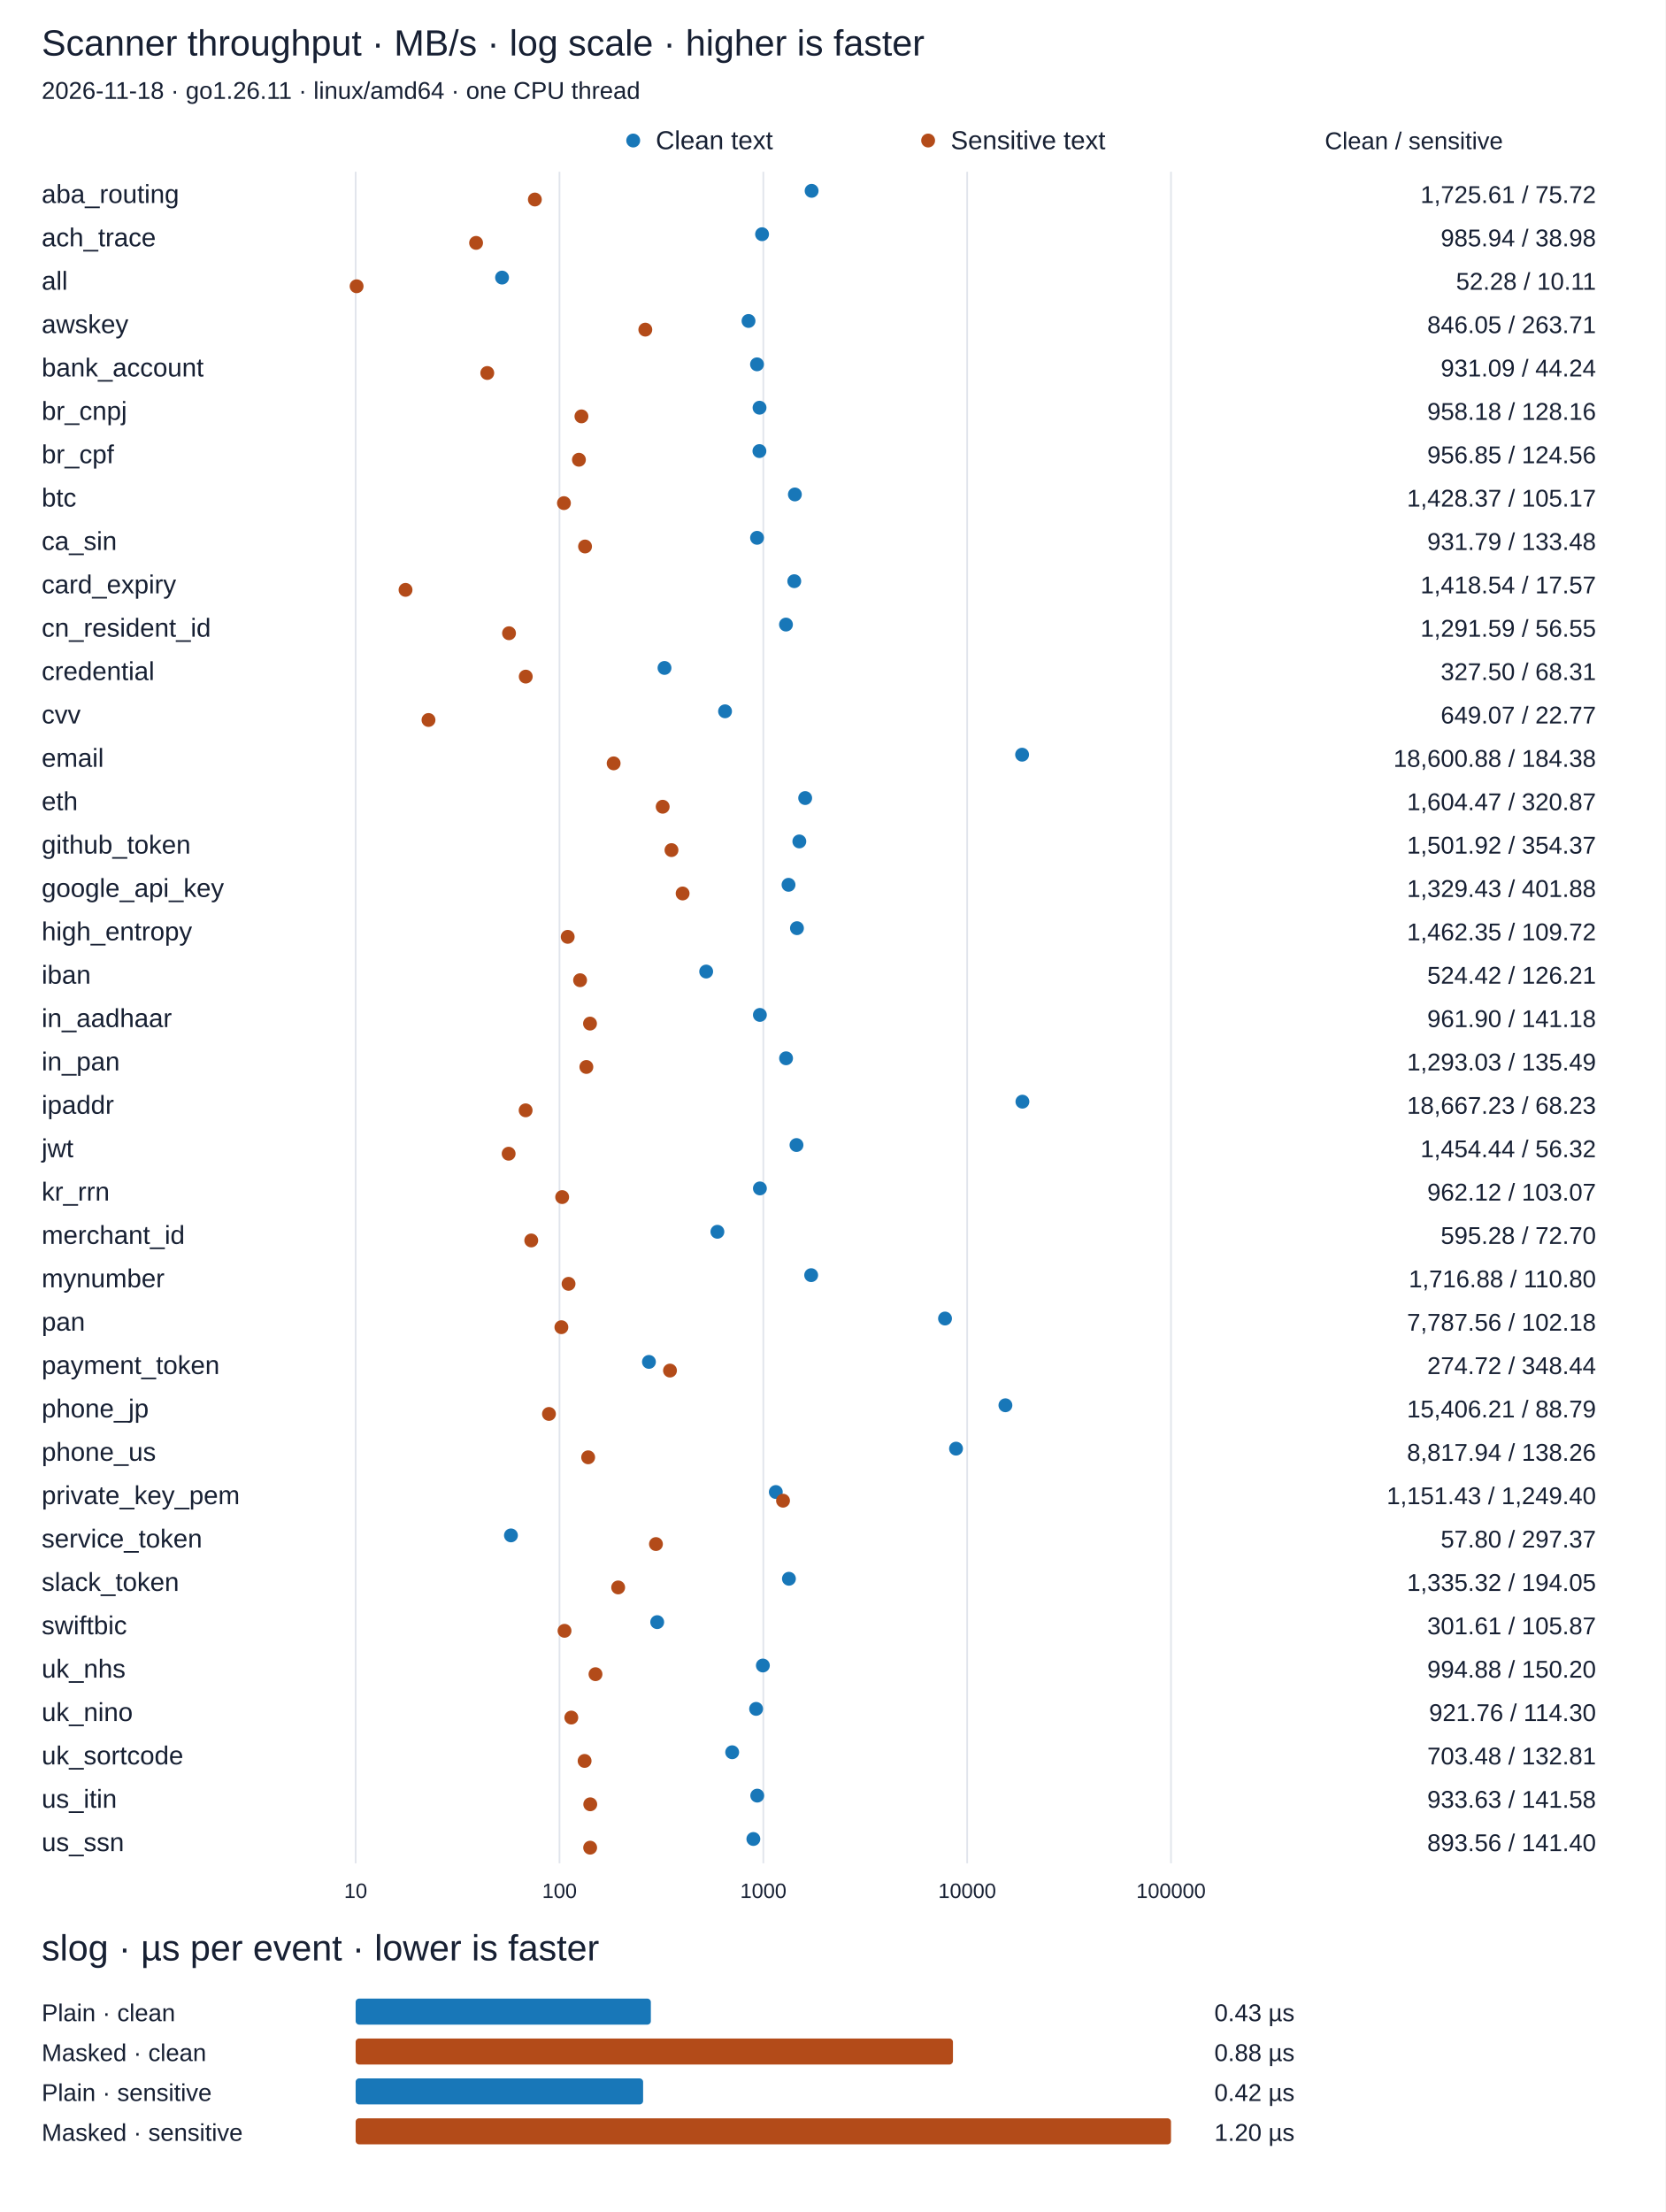
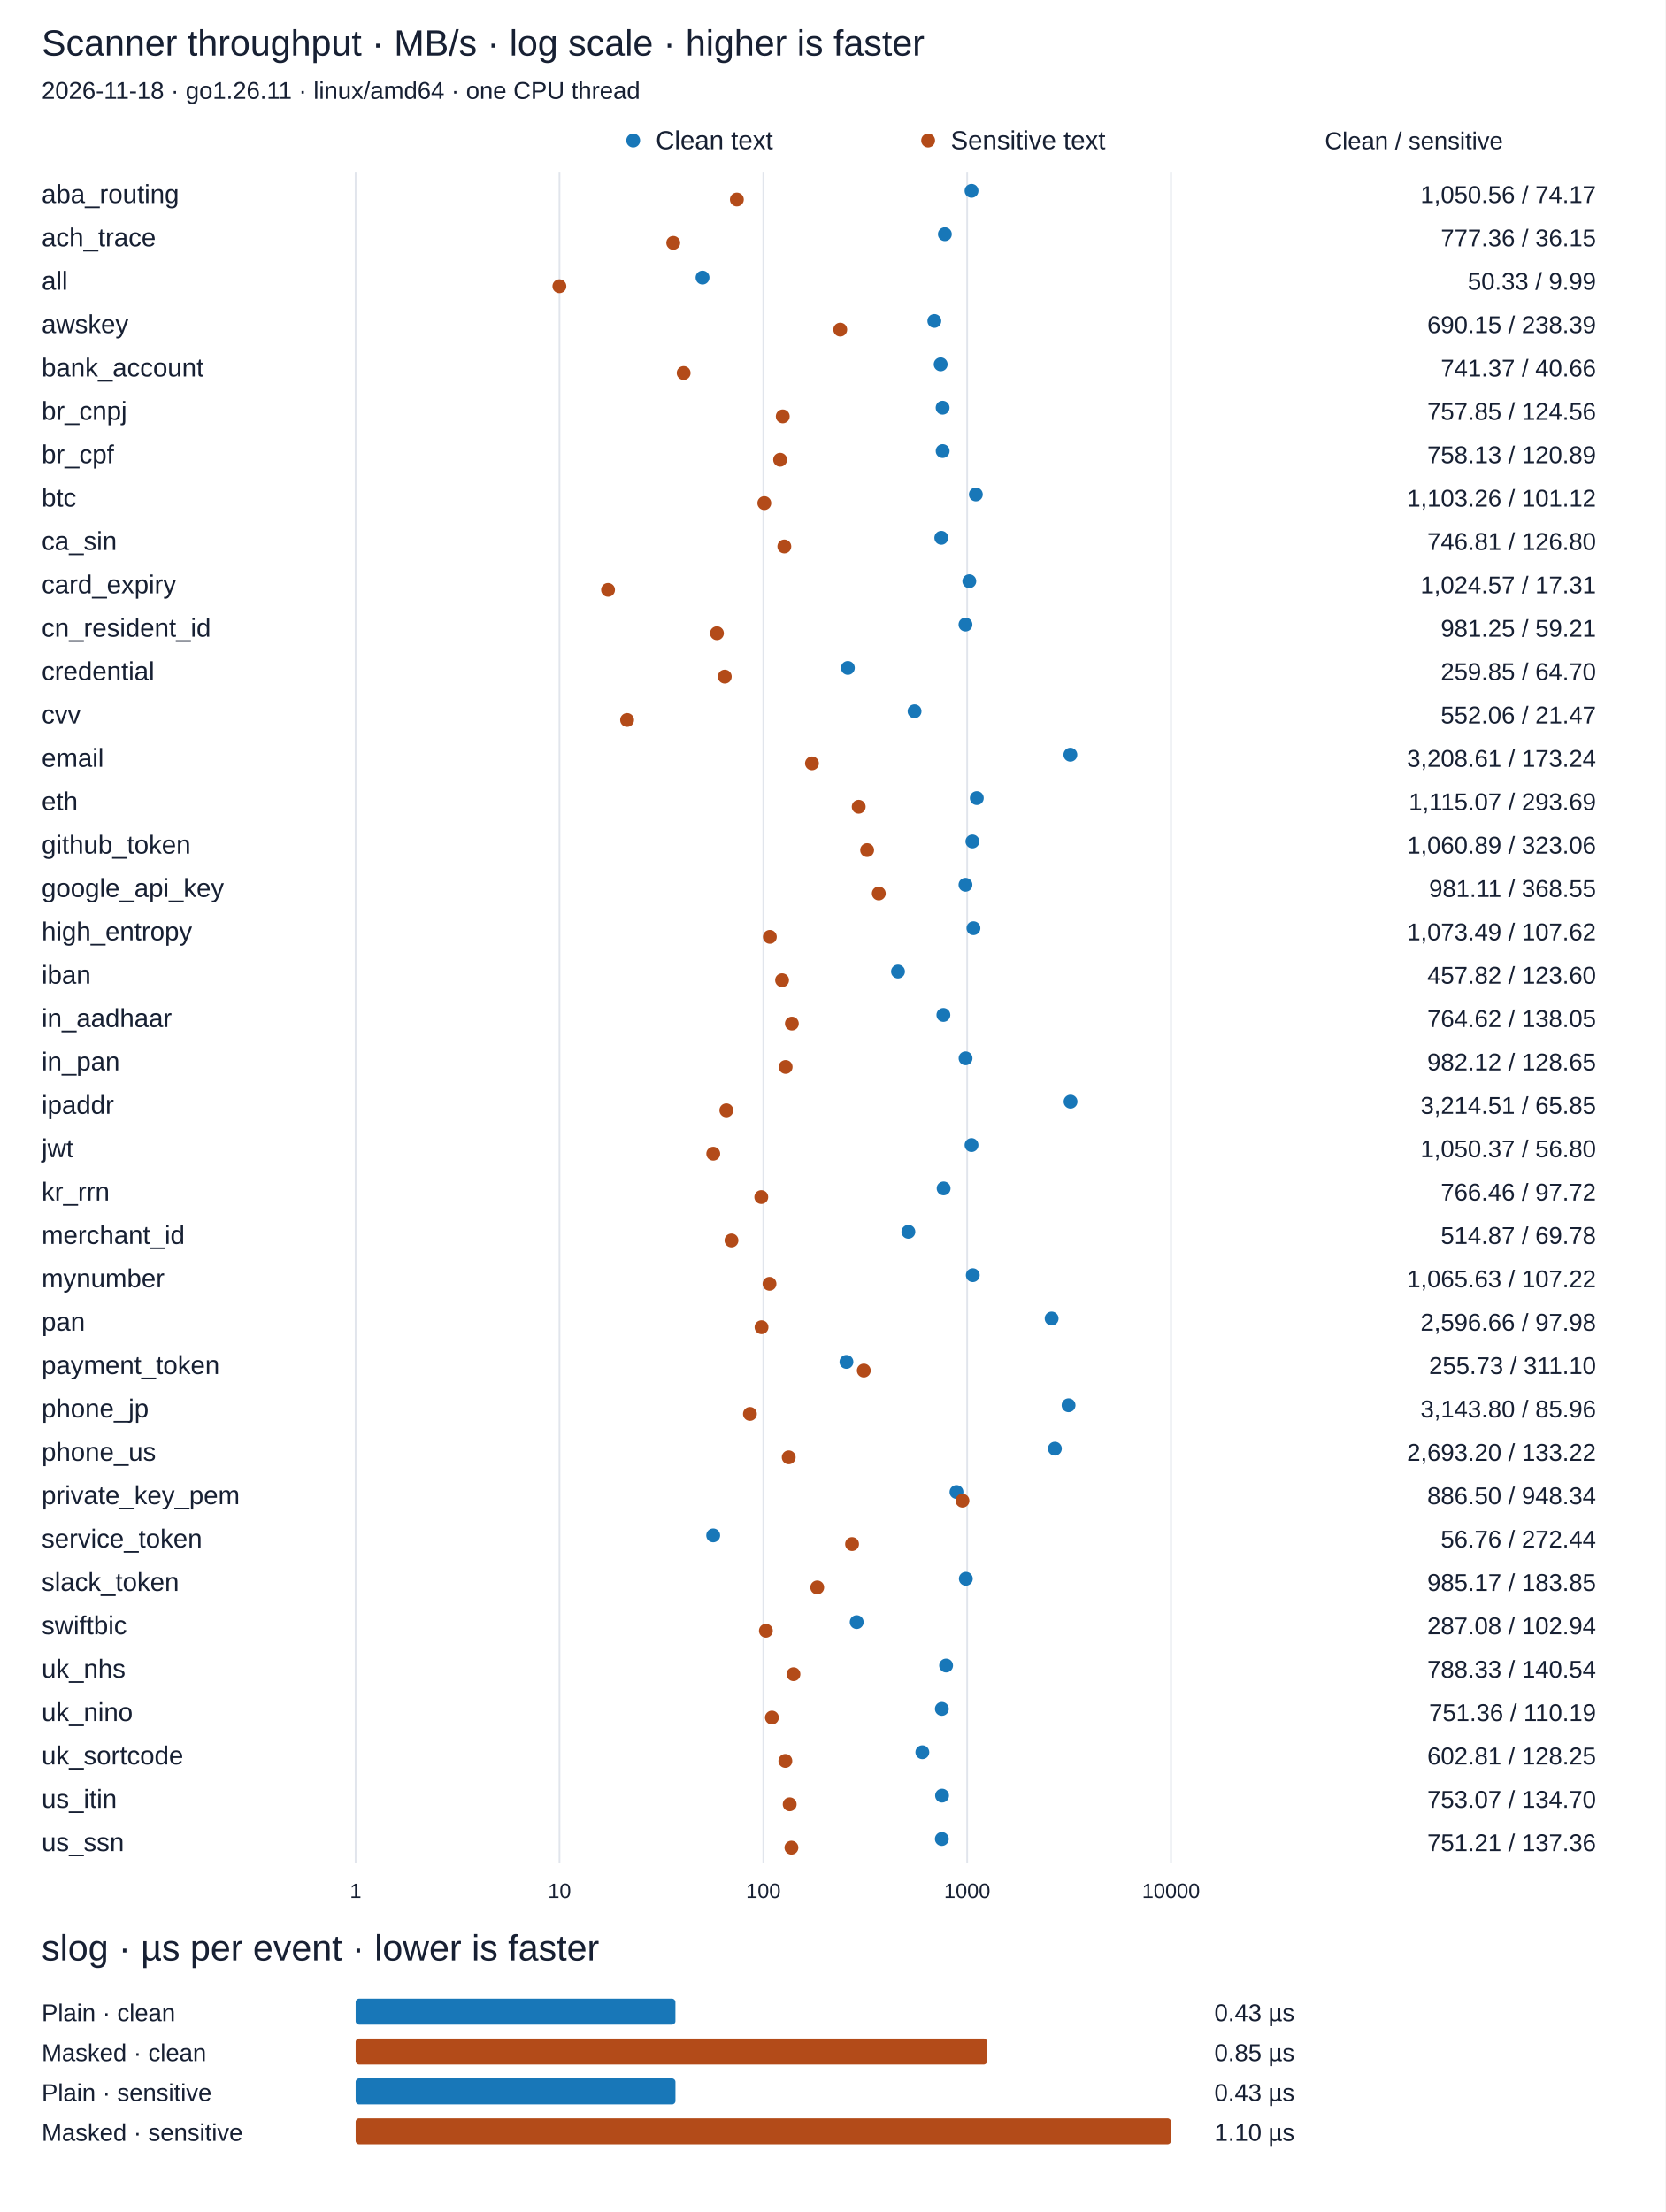
<svg xmlns="http://www.w3.org/2000/svg" width="960" height="1275" viewBox="0 0 960 1275" role="img">
  <rect width="100%" height="100%" fill="white" />
  <g font-family="Arial, sans-serif" font-size="15" fill="#172033">
    <text x="24" y="32" font-size="21" fill="#172033" text-anchor="start">Scanner throughput · MB/s · log scale · higher is faster</text>
    <text x="24" y="57" font-size="14" fill="#172033" text-anchor="start">2026-11-18 · go1.26.11 · linux/amd64 · one CPU thread</text>
    <circle cx="365.00" cy="81" r="4" fill="#1877b8" />
    <text x="378" y="86" font-size="15" fill="#172033" text-anchor="start">Clean text</text>
    <circle cx="535.00" cy="81" r="4" fill="#b34b19" />
    <text x="548" y="86" font-size="15" fill="#172033" text-anchor="start">Sensitive text</text>
    <text x="815" y="86" font-size="14" fill="#172033" text-anchor="middle">Clean / sensitive</text>
    <path d="M205.0,99 L205.0,1074" stroke="#e1e5ec" />
-     <text x="205.0" y="1094" font-size="12" fill="#172033" text-anchor="middle">10</text>
+     <text x="205.0" y="1094" font-size="12" fill="#172033" text-anchor="middle">1</text>
    <path d="M322.5,99 L322.5,1074" stroke="#e1e5ec" />
-     <text x="322.5" y="1094" font-size="12" fill="#172033" text-anchor="middle">100</text>
+     <text x="322.5" y="1094" font-size="12" fill="#172033" text-anchor="middle">10</text>
    <path d="M440.0,99 L440.0,1074" stroke="#e1e5ec" />
-     <text x="440.0" y="1094" font-size="12" fill="#172033" text-anchor="middle">1000</text>
+     <text x="440.0" y="1094" font-size="12" fill="#172033" text-anchor="middle">100</text>
    <path d="M557.5,99 L557.5,1074" stroke="#e1e5ec" />
-     <text x="557.5" y="1094" font-size="12" fill="#172033" text-anchor="middle">10000</text>
+     <text x="557.5" y="1094" font-size="12" fill="#172033" text-anchor="middle">1000</text>
    <path d="M675.0,99 L675.0,1074" stroke="#e1e5ec" />
-     <text x="675.0" y="1094" font-size="12" fill="#172033" text-anchor="middle">100000</text>
+     <text x="675.0" y="1094" font-size="12" fill="#172033" text-anchor="middle">10000</text>
    <text x="24" y="117" font-size="15" fill="#172033" text-anchor="start">aba_routing</text>
-     <circle cx="467.84" cy="110" r="4" fill="#1877b8" />
-     <circle cx="308.31" cy="115" r="4" fill="#b34b19" />
-     <text x="920" y="117" font-size="14" fill="#172033" text-anchor="end">1,725.61 / 75.72</text>
+     <circle cx="560.02" cy="110" r="4" fill="#1877b8" />
+     <circle cx="424.75" cy="115" r="4" fill="#b34b19" />
+     <text x="920" y="117" font-size="14" fill="#172033" text-anchor="end">1,050.56 / 74.17</text>
    <text x="24" y="142" font-size="15" fill="#172033" text-anchor="start">ach_trace</text>
-     <circle cx="439.28" cy="135" r="4" fill="#1877b8" />
-     <circle cx="274.43" cy="140" r="4" fill="#b34b19" />
-     <text x="920" y="142" font-size="14" fill="#172033" text-anchor="end">985.94 / 38.98</text>
+     <circle cx="544.65" cy="135" r="4" fill="#1877b8" />
+     <circle cx="388.08" cy="140" r="4" fill="#b34b19" />
+     <text x="920" y="142" font-size="14" fill="#172033" text-anchor="end">777.36 / 36.15</text>
    <text x="24" y="167" font-size="15" fill="#172033" text-anchor="start">all</text>
-     <circle cx="289.40" cy="160" r="4" fill="#1877b8" />
-     <circle cx="205.56" cy="165" r="4" fill="#b34b19" />
-     <text x="920" y="167" font-size="14" fill="#172033" text-anchor="end">52.28 / 10.11</text>
+     <circle cx="404.96" cy="160" r="4" fill="#1877b8" />
+     <circle cx="322.45" cy="165" r="4" fill="#b34b19" />
+     <text x="920" y="167" font-size="14" fill="#172033" text-anchor="end">50.33 / 9.99</text>
    <text x="24" y="192" font-size="15" fill="#172033" text-anchor="start">awskey</text>
-     <circle cx="431.47" cy="185" r="4" fill="#1877b8" />
-     <circle cx="371.98" cy="190" r="4" fill="#b34b19" />
-     <text x="920" y="192" font-size="14" fill="#172033" text-anchor="end">846.05 / 263.71</text>
+     <circle cx="538.58" cy="185" r="4" fill="#1877b8" />
+     <circle cx="484.33" cy="190" r="4" fill="#b34b19" />
+     <text x="920" y="192" font-size="14" fill="#172033" text-anchor="end">690.15 / 238.39</text>
    <text x="24" y="217" font-size="15" fill="#172033" text-anchor="start">bank_account</text>
-     <circle cx="436.36" cy="210" r="4" fill="#1877b8" />
-     <circle cx="280.88" cy="215" r="4" fill="#b34b19" />
-     <text x="920" y="217" font-size="14" fill="#172033" text-anchor="end">931.09 / 44.24</text>
+     <circle cx="542.23" cy="210" r="4" fill="#1877b8" />
+     <circle cx="394.08" cy="215" r="4" fill="#b34b19" />
+     <text x="920" y="217" font-size="14" fill="#172033" text-anchor="end">741.37 / 40.66</text>
    <text x="24" y="242" font-size="15" fill="#172033" text-anchor="start">br_cnpj</text>
-     <circle cx="437.82" cy="235" r="4" fill="#1877b8" />
-     <circle cx="335.16" cy="240" r="4" fill="#b34b19" />
-     <text x="920" y="242" font-size="14" fill="#172033" text-anchor="end">958.18 / 128.16</text>
+     <circle cx="543.35" cy="235" r="4" fill="#1877b8" />
+     <circle cx="451.20" cy="240" r="4" fill="#b34b19" />
+     <text x="920" y="242" font-size="14" fill="#172033" text-anchor="end">757.85 / 124.56</text>
    <text x="24" y="267" font-size="15" fill="#172033" text-anchor="start">br_cpf</text>
-     <circle cx="437.75" cy="260" r="4" fill="#1877b8" />
-     <circle cx="333.71" cy="265" r="4" fill="#b34b19" />
-     <text x="920" y="267" font-size="14" fill="#172033" text-anchor="end">956.85 / 124.56</text>
+     <circle cx="543.37" cy="260" r="4" fill="#1877b8" />
+     <circle cx="449.68" cy="265" r="4" fill="#b34b19" />
+     <text x="920" y="267" font-size="14" fill="#172033" text-anchor="end">758.13 / 120.89</text>
    <text x="24" y="292" font-size="15" fill="#172033" text-anchor="start">btc</text>
-     <circle cx="458.19" cy="285" r="4" fill="#1877b8" />
-     <circle cx="325.07" cy="290" r="4" fill="#b34b19" />
-     <text x="920" y="292" font-size="14" fill="#172033" text-anchor="end">1,428.37 / 105.17</text>
+     <circle cx="562.51" cy="285" r="4" fill="#1877b8" />
+     <circle cx="440.57" cy="290" r="4" fill="#b34b19" />
+     <text x="920" y="292" font-size="14" fill="#172033" text-anchor="end">1,103.26 / 101.12</text>
    <text x="24" y="317" font-size="15" fill="#172033" text-anchor="start">ca_sin</text>
-     <circle cx="436.39" cy="310" r="4" fill="#1877b8" />
-     <circle cx="337.24" cy="315" r="4" fill="#b34b19" />
-     <text x="920" y="317" font-size="14" fill="#172033" text-anchor="end">931.79 / 133.48</text>
+     <circle cx="542.60" cy="310" r="4" fill="#1877b8" />
+     <circle cx="452.11" cy="315" r="4" fill="#b34b19" />
+     <text x="920" y="317" font-size="14" fill="#172033" text-anchor="end">746.81 / 126.80</text>
    <text x="24" y="342" font-size="15" fill="#172033" text-anchor="start">card_expiry</text>
-     <circle cx="457.84" cy="335" r="4" fill="#1877b8" />
-     <circle cx="233.76" cy="340" r="4" fill="#b34b19" />
-     <text x="920" y="342" font-size="14" fill="#172033" text-anchor="end">1,418.54 / 17.57</text>
+     <circle cx="558.74" cy="335" r="4" fill="#1877b8" />
+     <circle cx="350.50" cy="340" r="4" fill="#b34b19" />
+     <text x="920" y="342" font-size="14" fill="#172033" text-anchor="end">1,024.57 / 17.31</text>
    <text x="24" y="367" font-size="15" fill="#172033" text-anchor="start">cn_resident_id</text>
-     <circle cx="453.06" cy="360" r="4" fill="#1877b8" />
-     <circle cx="293.42" cy="365" r="4" fill="#b34b19" />
-     <text x="920" y="367" font-size="14" fill="#172033" text-anchor="end">1,291.59 / 56.55</text>
+     <circle cx="556.53" cy="360" r="4" fill="#1877b8" />
+     <circle cx="413.26" cy="365" r="4" fill="#b34b19" />
+     <text x="920" y="367" font-size="14" fill="#172033" text-anchor="end">981.25 / 59.21</text>
    <text x="24" y="392" font-size="15" fill="#172033" text-anchor="start">credential</text>
-     <circle cx="383.04" cy="385" r="4" fill="#1877b8" />
-     <circle cx="303.06" cy="390" r="4" fill="#b34b19" />
-     <text x="920" y="392" font-size="14" fill="#172033" text-anchor="end">327.50 / 68.31</text>
+     <circle cx="488.73" cy="385" r="4" fill="#1877b8" />
+     <circle cx="417.78" cy="390" r="4" fill="#b34b19" />
+     <text x="920" y="392" font-size="14" fill="#172033" text-anchor="end">259.85 / 64.70</text>
    <text x="24" y="417" font-size="15" fill="#172033" text-anchor="start">cvv</text>
-     <circle cx="417.94" cy="410" r="4" fill="#1877b8" />
-     <circle cx="247.00" cy="415" r="4" fill="#b34b19" />
-     <text x="920" y="417" font-size="14" fill="#172033" text-anchor="end">649.07 / 22.77</text>
+     <circle cx="527.18" cy="410" r="4" fill="#1877b8" />
+     <circle cx="361.48" cy="415" r="4" fill="#b34b19" />
+     <text x="920" y="417" font-size="14" fill="#172033" text-anchor="end">552.06 / 21.47</text>
    <text x="24" y="442" font-size="15" fill="#172033" text-anchor="start">email</text>
-     <circle cx="589.17" cy="435" r="4" fill="#1877b8" />
-     <circle cx="353.72" cy="440" r="4" fill="#b34b19" />
-     <text x="920" y="442" font-size="14" fill="#172033" text-anchor="end">18,600.88 / 184.38</text>
+     <circle cx="616.99" cy="435" r="4" fill="#1877b8" />
+     <circle cx="468.04" cy="440" r="4" fill="#b34b19" />
+     <text x="920" y="442" font-size="14" fill="#172033" text-anchor="end">3,208.61 / 173.24</text>
    <text x="24" y="467" font-size="15" fill="#172033" text-anchor="start">eth</text>
-     <circle cx="464.13" cy="460" r="4" fill="#1877b8" />
-     <circle cx="381.99" cy="465" r="4" fill="#b34b19" />
-     <text x="920" y="467" font-size="14" fill="#172033" text-anchor="end">1,604.47 / 320.87</text>
+     <circle cx="563.06" cy="460" r="4" fill="#1877b8" />
+     <circle cx="494.98" cy="465" r="4" fill="#b34b19" />
+     <text x="920" y="467" font-size="14" fill="#172033" text-anchor="end">1,115.07 / 293.69</text>
    <text x="24" y="492" font-size="15" fill="#172033" text-anchor="start">github_token</text>
-     <circle cx="460.76" cy="485" r="4" fill="#1877b8" />
-     <circle cx="387.06" cy="490" r="4" fill="#b34b19" />
-     <text x="920" y="492" font-size="14" fill="#172033" text-anchor="end">1,501.92 / 354.37</text>
+     <circle cx="560.52" cy="485" r="4" fill="#1877b8" />
+     <circle cx="499.84" cy="490" r="4" fill="#b34b19" />
+     <text x="920" y="492" font-size="14" fill="#172033" text-anchor="end">1,060.89 / 323.06</text>
    <text x="24" y="517" font-size="15" fill="#172033" text-anchor="start">google_api_key</text>
-     <circle cx="454.53" cy="510" r="4" fill="#1877b8" />
-     <circle cx="393.48" cy="515" r="4" fill="#b34b19" />
-     <text x="920" y="517" font-size="14" fill="#172033" text-anchor="end">1,329.43 / 401.88</text>
+     <circle cx="556.53" cy="510" r="4" fill="#1877b8" />
+     <circle cx="506.56" cy="515" r="4" fill="#b34b19" />
+     <text x="920" y="517" font-size="14" fill="#172033" text-anchor="end">981.11 / 368.55</text>
    <text x="24" y="542" font-size="15" fill="#172033" text-anchor="start">high_entropy</text>
-     <circle cx="459.39" cy="535" r="4" fill="#1877b8" />
-     <circle cx="327.24" cy="540" r="4" fill="#b34b19" />
-     <text x="920" y="542" font-size="14" fill="#172033" text-anchor="end">1,462.35 / 109.72</text>
+     <circle cx="561.12" cy="535" r="4" fill="#1877b8" />
+     <circle cx="443.75" cy="540" r="4" fill="#b34b19" />
+     <text x="920" y="542" font-size="14" fill="#172033" text-anchor="end">1,073.49 / 107.62</text>
    <text x="24" y="567" font-size="15" fill="#172033" text-anchor="start">iban</text>
-     <circle cx="407.06" cy="560" r="4" fill="#1877b8" />
-     <circle cx="334.38" cy="565" r="4" fill="#b34b19" />
-     <text x="920" y="567" font-size="14" fill="#172033" text-anchor="end">524.42 / 126.21</text>
+     <circle cx="517.63" cy="560" r="4" fill="#1877b8" />
+     <circle cx="450.81" cy="565" r="4" fill="#b34b19" />
+     <text x="920" y="567" font-size="14" fill="#172033" text-anchor="end">457.82 / 123.60</text>
    <text x="24" y="592" font-size="15" fill="#172033" text-anchor="start">in_aadhaar</text>
-     <circle cx="438.02" cy="585" r="4" fill="#1877b8" />
-     <circle cx="340.10" cy="590" r="4" fill="#b34b19" />
-     <text x="920" y="592" font-size="14" fill="#172033" text-anchor="end">961.90 / 141.18</text>
+     <circle cx="543.80" cy="585" r="4" fill="#1877b8" />
+     <circle cx="456.45" cy="590" r="4" fill="#b34b19" />
+     <text x="920" y="592" font-size="14" fill="#172033" text-anchor="end">764.62 / 138.05</text>
    <text x="24" y="617" font-size="15" fill="#172033" text-anchor="start">in_pan</text>
-     <circle cx="453.11" cy="610" r="4" fill="#1877b8" />
-     <circle cx="338.00" cy="615" r="4" fill="#b34b19" />
-     <text x="920" y="617" font-size="14" fill="#172033" text-anchor="end">1,293.03 / 135.49</text>
+     <circle cx="556.58" cy="610" r="4" fill="#1877b8" />
+     <circle cx="452.86" cy="615" r="4" fill="#b34b19" />
+     <text x="920" y="617" font-size="14" fill="#172033" text-anchor="end">982.12 / 128.65</text>
    <text x="24" y="642" font-size="15" fill="#172033" text-anchor="start">ipaddr</text>
-     <circle cx="589.35" cy="635" r="4" fill="#1877b8" />
-     <circle cx="302.99" cy="640" r="4" fill="#b34b19" />
-     <text x="920" y="642" font-size="14" fill="#172033" text-anchor="end">18,667.23 / 68.23</text>
+     <circle cx="617.09" cy="635" r="4" fill="#1877b8" />
+     <circle cx="418.68" cy="640" r="4" fill="#b34b19" />
+     <text x="920" y="642" font-size="14" fill="#172033" text-anchor="end">3,214.51 / 65.85</text>
    <text x="24" y="667" font-size="15" fill="#172033" text-anchor="start">jwt</text>
-     <circle cx="459.12" cy="660" r="4" fill="#1877b8" />
-     <circle cx="293.20" cy="665" r="4" fill="#b34b19" />
-     <text x="920" y="667" font-size="14" fill="#172033" text-anchor="end">1,454.44 / 56.32</text>
+     <circle cx="560.01" cy="660" r="4" fill="#1877b8" />
+     <circle cx="411.14" cy="665" r="4" fill="#b34b19" />
+     <text x="920" y="667" font-size="14" fill="#172033" text-anchor="end">1,050.37 / 56.80</text>
    <text x="24" y="692" font-size="15" fill="#172033" text-anchor="start">kr_rrn</text>
-     <circle cx="438.03" cy="685" r="4" fill="#1877b8" />
-     <circle cx="324.05" cy="690" r="4" fill="#b34b19" />
-     <text x="920" y="692" font-size="14" fill="#172033" text-anchor="end">962.12 / 103.07</text>
+     <circle cx="543.93" cy="685" r="4" fill="#1877b8" />
+     <circle cx="438.82" cy="690" r="4" fill="#b34b19" />
+     <text x="920" y="692" font-size="14" fill="#172033" text-anchor="end">766.46 / 97.72</text>
    <text x="24" y="717" font-size="15" fill="#172033" text-anchor="start">merchant_id</text>
-     <circle cx="413.53" cy="710" r="4" fill="#1877b8" />
-     <circle cx="306.23" cy="715" r="4" fill="#b34b19" />
-     <text x="920" y="717" font-size="14" fill="#172033" text-anchor="end">595.28 / 72.70</text>
+     <circle cx="523.62" cy="710" r="4" fill="#1877b8" />
+     <circle cx="421.64" cy="715" r="4" fill="#b34b19" />
+     <text x="920" y="717" font-size="14" fill="#172033" text-anchor="end">514.87 / 69.78</text>
    <text x="24" y="742" font-size="15" fill="#172033" text-anchor="start">mynumber</text>
-     <circle cx="467.58" cy="735" r="4" fill="#1877b8" />
-     <circle cx="327.73" cy="740" r="4" fill="#b34b19" />
-     <text x="920" y="742" font-size="14" fill="#172033" text-anchor="end">1,716.88 / 110.80</text>
+     <circle cx="560.74" cy="735" r="4" fill="#1877b8" />
+     <circle cx="443.56" cy="740" r="4" fill="#b34b19" />
+     <text x="920" y="742" font-size="14" fill="#172033" text-anchor="end">1,065.63 / 107.22</text>
    <text x="24" y="767" font-size="15" fill="#172033" text-anchor="start">pan</text>
-     <circle cx="544.74" cy="760" r="4" fill="#1877b8" />
-     <circle cx="323.60" cy="765" r="4" fill="#b34b19" />
-     <text x="920" y="767" font-size="14" fill="#172033" text-anchor="end">7,787.56 / 102.18</text>
+     <circle cx="606.19" cy="760" r="4" fill="#1877b8" />
+     <circle cx="438.96" cy="765" r="4" fill="#b34b19" />
+     <text x="920" y="767" font-size="14" fill="#172033" text-anchor="end">2,596.66 / 97.98</text>
    <text x="24" y="792" font-size="15" fill="#172033" text-anchor="start">payment_token</text>
-     <circle cx="374.07" cy="785" r="4" fill="#1877b8" />
-     <circle cx="386.20" cy="790" r="4" fill="#b34b19" />
-     <text x="920" y="792" font-size="14" fill="#172033" text-anchor="end">274.72 / 348.44</text>
+     <circle cx="487.91" cy="785" r="4" fill="#1877b8" />
+     <circle cx="497.92" cy="790" r="4" fill="#b34b19" />
+     <text x="920" y="792" font-size="14" fill="#172033" text-anchor="end">255.73 / 311.10</text>
    <text x="24" y="817" font-size="15" fill="#172033" text-anchor="start">phone_jp</text>
-     <circle cx="579.55" cy="810" r="4" fill="#1877b8" />
-     <circle cx="316.44" cy="815" r="4" fill="#b34b19" />
-     <text x="920" y="817" font-size="14" fill="#172033" text-anchor="end">15,406.21 / 88.79</text>
+     <circle cx="615.95" cy="810" r="4" fill="#1877b8" />
+     <circle cx="432.28" cy="815" r="4" fill="#b34b19" />
+     <text x="920" y="817" font-size="14" fill="#172033" text-anchor="end">3,143.80 / 85.96</text>
    <text x="24" y="842" font-size="15" fill="#172033" text-anchor="start">phone_us</text>
-     <circle cx="551.08" cy="835" r="4" fill="#1877b8" />
-     <circle cx="339.03" cy="840" r="4" fill="#b34b19" />
-     <text x="920" y="842" font-size="14" fill="#172033" text-anchor="end">8,817.94 / 138.26</text>
+     <circle cx="608.06" cy="835" r="4" fill="#1877b8" />
+     <circle cx="454.64" cy="840" r="4" fill="#b34b19" />
+     <text x="920" y="842" font-size="14" fill="#172033" text-anchor="end">2,693.20 / 133.22</text>
    <text x="24" y="867" font-size="15" fill="#172033" text-anchor="start">private_key_pem</text>
-     <circle cx="447.20" cy="860" r="4" fill="#1877b8" />
-     <circle cx="451.36" cy="865" r="4" fill="#b34b19" />
-     <text x="920" y="867" font-size="14" fill="#172033" text-anchor="end">1,151.43 / 1,249.40</text>
+     <circle cx="551.35" cy="860" r="4" fill="#1877b8" />
+     <circle cx="554.79" cy="865" r="4" fill="#b34b19" />
+     <text x="920" y="867" font-size="14" fill="#172033" text-anchor="end">886.50 / 948.34</text>
    <text x="24" y="892" font-size="15" fill="#172033" text-anchor="start">service_token</text>
-     <circle cx="294.52" cy="885" r="4" fill="#1877b8" />
-     <circle cx="378.11" cy="890" r="4" fill="#b34b19" />
-     <text x="920" y="892" font-size="14" fill="#172033" text-anchor="end">57.80 / 297.37</text>
+     <circle cx="411.10" cy="885" r="4" fill="#1877b8" />
+     <circle cx="491.15" cy="890" r="4" fill="#b34b19" />
+     <text x="920" y="892" font-size="14" fill="#172033" text-anchor="end">56.76 / 272.44</text>
    <text x="24" y="917" font-size="15" fill="#172033" text-anchor="start">slack_token</text>
-     <circle cx="454.76" cy="910" r="4" fill="#1877b8" />
-     <circle cx="356.33" cy="915" r="4" fill="#b34b19" />
-     <text x="920" y="917" font-size="14" fill="#172033" text-anchor="end">1,335.32 / 194.05</text>
+     <circle cx="556.74" cy="910" r="4" fill="#1877b8" />
+     <circle cx="471.07" cy="915" r="4" fill="#b34b19" />
+     <text x="920" y="917" font-size="14" fill="#172033" text-anchor="end">985.17 / 183.85</text>
    <text x="24" y="942" font-size="15" fill="#172033" text-anchor="start">swiftbic</text>
-     <circle cx="378.83" cy="935" r="4" fill="#1877b8" />
-     <circle cx="325.41" cy="940" r="4" fill="#b34b19" />
-     <text x="920" y="942" font-size="14" fill="#172033" text-anchor="end">301.61 / 105.87</text>
+     <circle cx="493.82" cy="935" r="4" fill="#1877b8" />
+     <circle cx="441.48" cy="940" r="4" fill="#b34b19" />
+     <text x="920" y="942" font-size="14" fill="#172033" text-anchor="end">287.08 / 102.94</text>
    <text x="24" y="967" font-size="15" fill="#172033" text-anchor="start">uk_nhs</text>
-     <circle cx="439.74" cy="960" r="4" fill="#1877b8" />
-     <circle cx="343.26" cy="965" r="4" fill="#b34b19" />
-     <text x="920" y="967" font-size="14" fill="#172033" text-anchor="end">994.88 / 150.20</text>
+     <circle cx="545.36" cy="960" r="4" fill="#1877b8" />
+     <circle cx="457.37" cy="965" r="4" fill="#b34b19" />
+     <text x="920" y="967" font-size="14" fill="#172033" text-anchor="end">788.33 / 140.54</text>
    <text x="24" y="992" font-size="15" fill="#172033" text-anchor="start">uk_nino</text>
-     <circle cx="435.84" cy="985" r="4" fill="#1877b8" />
-     <circle cx="329.32" cy="990" r="4" fill="#b34b19" />
-     <text x="920" y="992" font-size="14" fill="#172033" text-anchor="end">921.76 / 114.30</text>
+     <circle cx="542.91" cy="985" r="4" fill="#1877b8" />
+     <circle cx="444.95" cy="990" r="4" fill="#b34b19" />
+     <text x="920" y="992" font-size="14" fill="#172033" text-anchor="end">751.36 / 110.19</text>
    <text x="24" y="1017" font-size="15" fill="#172033" text-anchor="start">uk_sortcode</text>
-     <circle cx="422.05" cy="1010" r="4" fill="#1877b8" />
-     <circle cx="336.98" cy="1015" r="4" fill="#b34b19" />
-     <text x="920" y="1017" font-size="14" fill="#172033" text-anchor="end">703.48 / 132.81</text>
+     <circle cx="531.67" cy="1010" r="4" fill="#1877b8" />
+     <circle cx="452.70" cy="1015" r="4" fill="#b34b19" />
+     <text x="920" y="1017" font-size="14" fill="#172033" text-anchor="end">602.81 / 128.25</text>
    <text x="24" y="1042" font-size="15" fill="#172033" text-anchor="start">us_itin</text>
-     <circle cx="436.50" cy="1035" r="4" fill="#1877b8" />
-     <circle cx="340.24" cy="1040" r="4" fill="#b34b19" />
-     <text x="920" y="1042" font-size="14" fill="#172033" text-anchor="end">933.63 / 141.58</text>
+     <circle cx="543.03" cy="1035" r="4" fill="#1877b8" />
+     <circle cx="455.20" cy="1040" r="4" fill="#b34b19" />
+     <text x="920" y="1042" font-size="14" fill="#172033" text-anchor="end">753.07 / 134.70</text>
    <text x="24" y="1067" font-size="15" fill="#172033" text-anchor="start">us_ssn</text>
-     <circle cx="434.26" cy="1060" r="4" fill="#1877b8" />
-     <circle cx="340.18" cy="1065" r="4" fill="#b34b19" />
-     <text x="920" y="1067" font-size="14" fill="#172033" text-anchor="end">893.56 / 141.40</text>
+     <circle cx="542.90" cy="1060" r="4" fill="#1877b8" />
+     <circle cx="456.20" cy="1065" r="4" fill="#b34b19" />
+     <text x="920" y="1067" font-size="14" fill="#172033" text-anchor="end">751.21 / 137.36</text>
    <text x="24" y="1130" font-size="21" fill="#172033" text-anchor="start">slog · µs per event · lower is faster</text>
    <text x="24" y="1165" font-size="14" fill="#172033" text-anchor="start">Plain · clean</text>
-     <rect x="205" y="1152" width="170.17" height="15" rx="2" fill="#1877b8" />
+     <rect x="205" y="1152" width="184.33" height="15" rx="2" fill="#1877b8" />
    <text x="700" y="1165" font-size="14" fill="#172033" text-anchor="start">0.43 µs</text>
    <text x="24" y="1188" font-size="14" fill="#172033" text-anchor="start">Masked · clean</text>
-     <rect x="205" y="1175" width="344.31" height="15" rx="2" fill="#b34b19" />
-     <text x="700" y="1188" font-size="14" fill="#172033" text-anchor="start">0.88 µs</text>
+     <rect x="205" y="1175" width="364.03" height="15" rx="2" fill="#b34b19" />
+     <text x="700" y="1188" font-size="14" fill="#172033" text-anchor="start">0.85 µs</text>
    <text x="24" y="1211" font-size="14" fill="#172033" text-anchor="start">Plain · sensitive</text>
-     <rect x="205" y="1198" width="165.71" height="15" rx="2" fill="#1877b8" />
-     <text x="700" y="1211" font-size="14" fill="#172033" text-anchor="start">0.42 µs</text>
+     <rect x="205" y="1198" width="184.35" height="15" rx="2" fill="#1877b8" />
+     <text x="700" y="1211" font-size="14" fill="#172033" text-anchor="start">0.43 µs</text>
    <text x="24" y="1234" font-size="14" fill="#172033" text-anchor="start">Masked · sensitive</text>
    <rect x="205" y="1221" width="470.00" height="15" rx="2" fill="#b34b19" />
-     <text x="700" y="1234" font-size="14" fill="#172033" text-anchor="start">1.20 µs</text>
+     <text x="700" y="1234" font-size="14" fill="#172033" text-anchor="start">1.10 µs</text>
  </g>
</svg>
